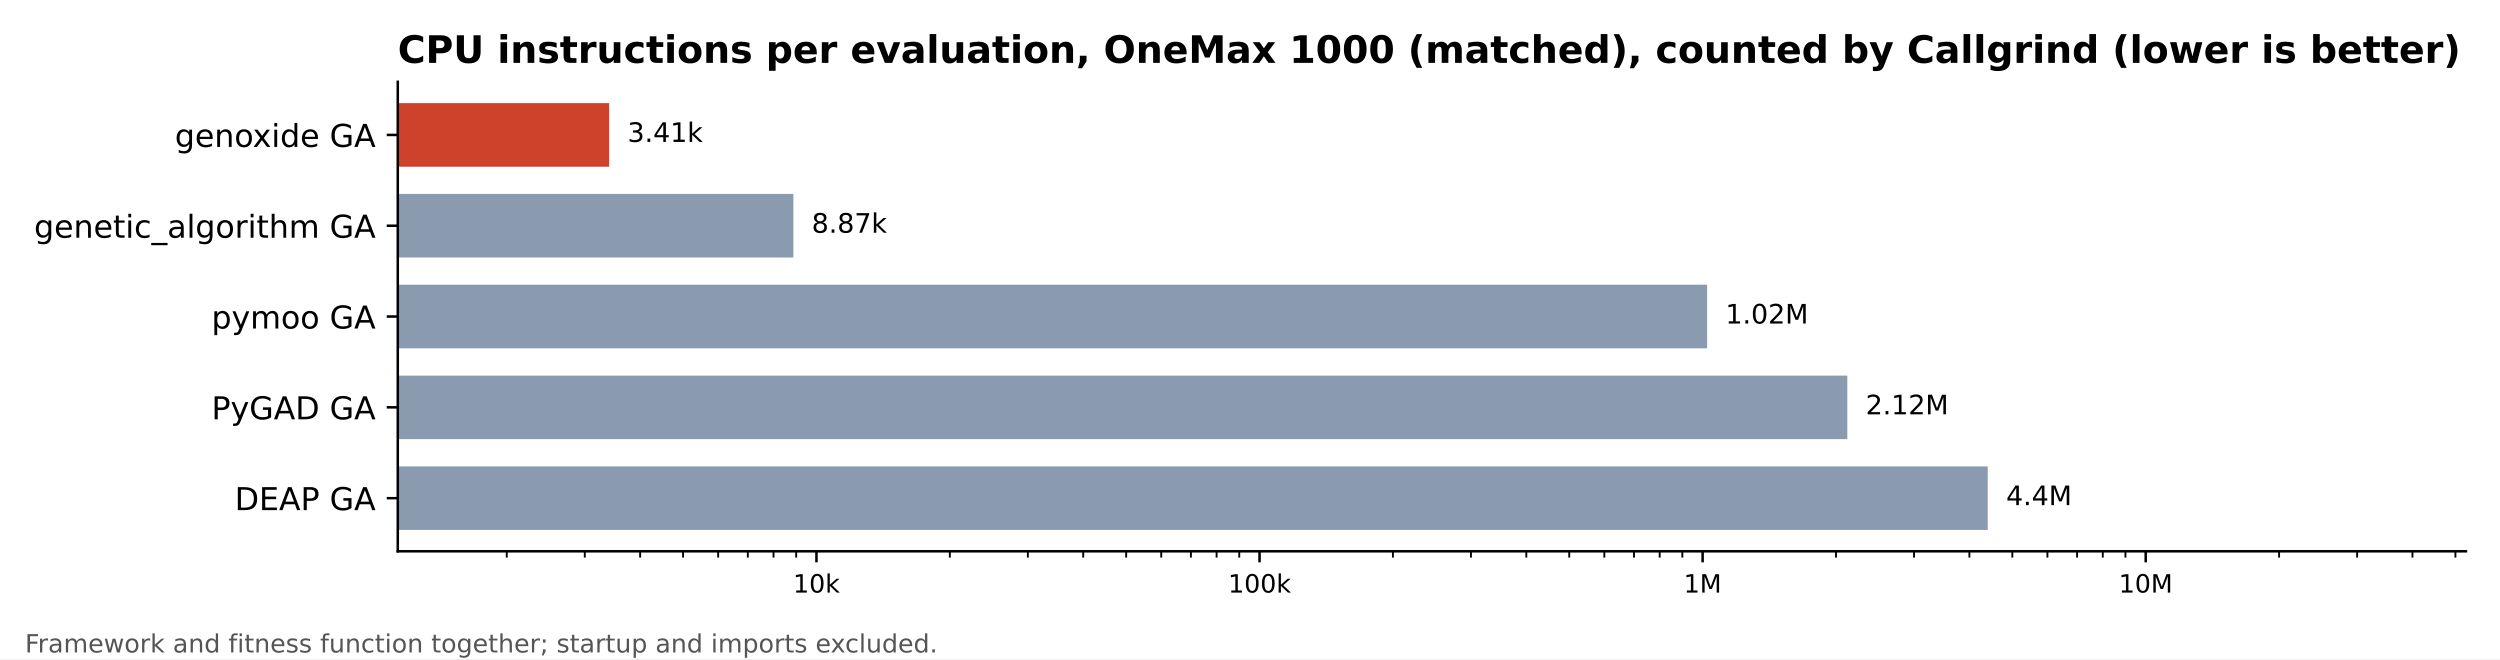
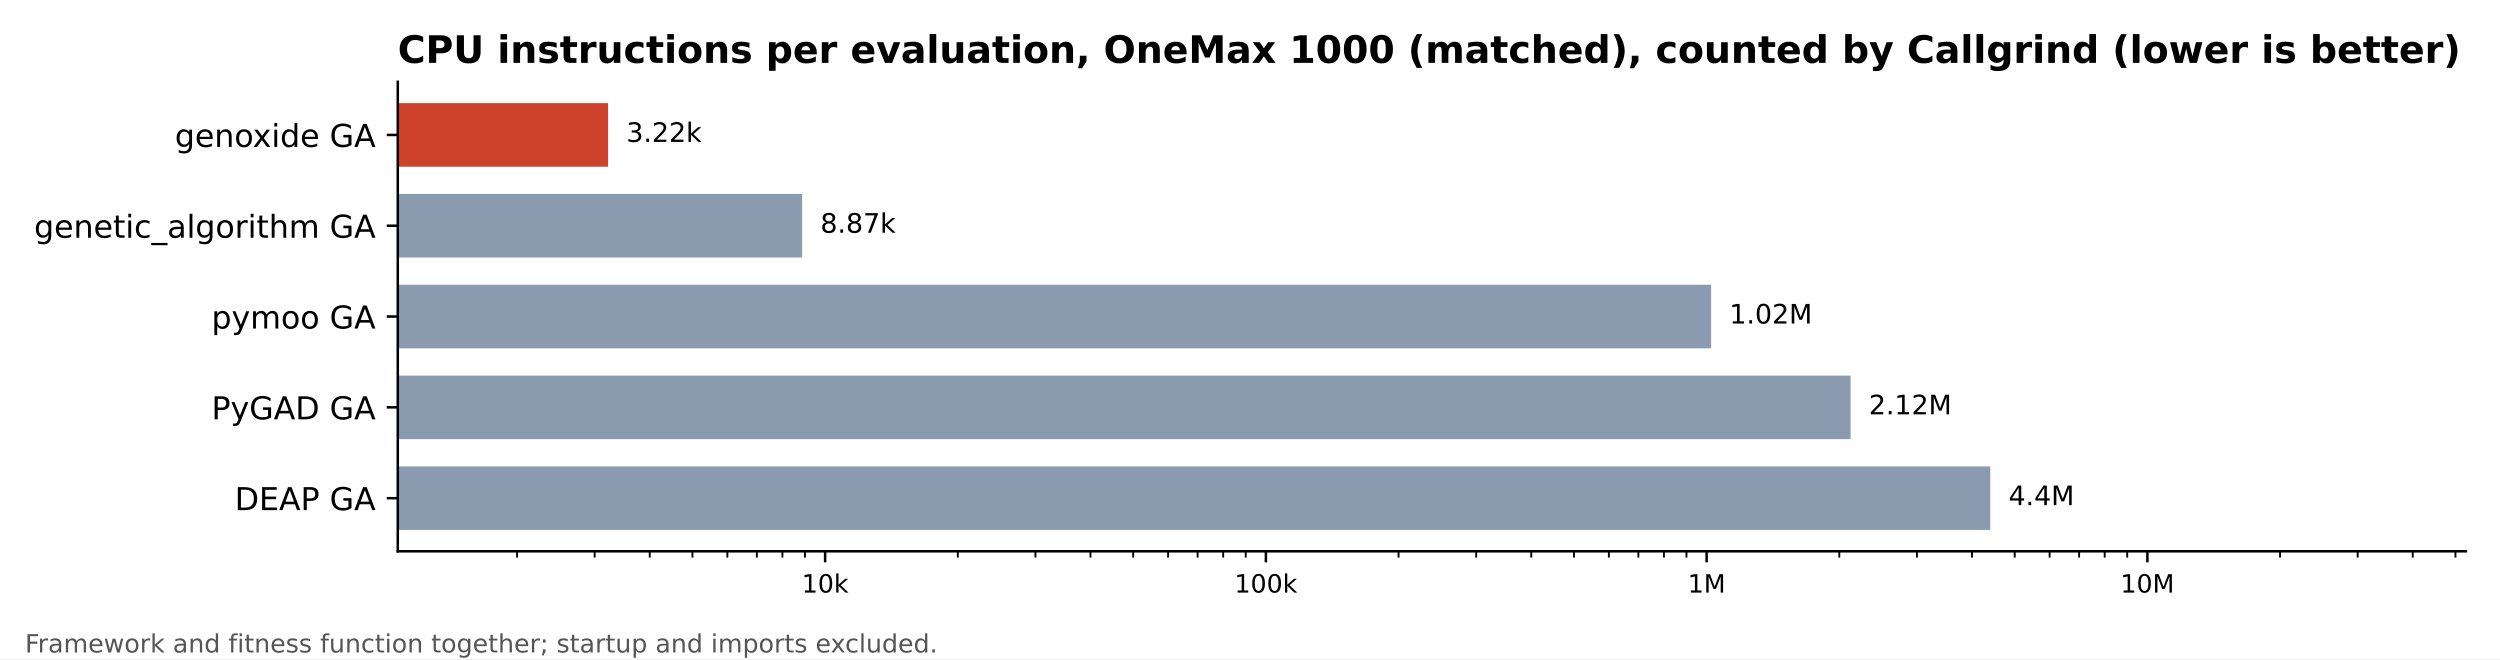
<svg xmlns="http://www.w3.org/2000/svg" xmlns:xlink="http://www.w3.org/1999/xlink" width="792pt" height="208.8pt" viewBox="0 0 792 208.8" version="1.1">
  <defs>
    <style type="text/css">*{stroke-linejoin: round; stroke-linecap: butt}</style>
  </defs>
  <g id="figure_1">
    <g id="patch_1">
      <path d="M 0 208.8  L 792 208.8  L 792 0  L 0 0  z " style="fill: #ffffff" />
    </g>
    <g id="axes_1">
      <g id="patch_2">
        <path d="M 126.017 174.647  L 781.2 174.647  L 781.2 25.918  L 126.017 25.918  z " style="fill: #ffffff" />
      </g>
      <g id="patch_3">
-         <path d="M -140671.768 52.816  L 192.99 52.816  L 192.99 32.679  L -140671.768 32.679  z " clip-path="url(#p3f7a46a79e)" style="fill: #ce422b" />
+         <path d="M -139927.811 52.816  L 192.638 52.816  L 192.638 32.679  L -139927.811 32.679  z " clip-path="url(#pe57b924b86)" style="fill: #ce422b" />
      </g>
      <g id="patch_4">
-         <path d="M -140671.768 81.584  L 251.336 81.584  L 251.336 61.446  L -140671.768 61.446  z " clip-path="url(#p3f7a46a79e)" style="fill: #8a9bb0" />
+         <path d="M -139927.811 81.584  L 254.123 81.584  L 254.123 61.446  L -139927.811 61.446  z " clip-path="url(#pe57b924b86)" style="fill: #8a9bb0" />
      </g>
      <g id="patch_5">
-         <path d="M -140671.768 110.351  L 540.818 110.351  L 540.818 90.214  L -140671.768 90.214  z " clip-path="url(#p3f7a46a79e)" style="fill: #8a9bb0" />
+         <path d="M -139927.811 110.351  L 542.082 110.351  L 542.082 90.214  L -139927.811 90.214  z " clip-path="url(#pe57b924b86)" style="fill: #8a9bb0" />
      </g>
      <g id="patch_6">
-         <path d="M -140671.768 139.119  L 585.233 139.119  L 585.233 118.982  L -140671.768 118.982  z " clip-path="url(#p3f7a46a79e)" style="fill: #8a9bb0" />
+         <path d="M -139927.811 139.119  L 586.264 139.119  L 586.264 118.982  L -139927.811 118.982  z " clip-path="url(#pe57b924b86)" style="fill: #8a9bb0" />
      </g>
      <g id="patch_7">
-         <path d="M -140671.768 167.887  L 629.716 167.887  L 629.716 147.75  L -140671.768 147.75  z " clip-path="url(#p3f7a46a79e)" style="fill: #8a9bb0" />
+         <path d="M -139927.811 167.887  L 630.513 167.887  L 630.513 147.75  L -139927.811 147.75  z " clip-path="url(#pe57b924b86)" style="fill: #8a9bb0" />
      </g>
      <g id="matplotlib.axis_1">
        <g id="xtick_1">
          <g id="line2d_1">
            <defs>
              <path id="m7258996fe1" d="M 0 0  L 0 3.5  " style="stroke: #000000; stroke-width: 0.8" />
            </defs>
            <g>
-               <use xlink:href="#m7258996fe1" x="258.653" y="174.647" style="stroke: #000000; stroke-width: 0.8" />
+               <use xlink:href="#m7258996fe1" x="261.401" y="174.647" style="stroke: #000000; stroke-width: 0.8" />
            </g>
          </g>
          <g id="text_1">
-             <text style="font-size: 8px; font-family: 'DejaVu Sans', 'Bitstream Vera Sans', 'Computer Modern Sans Serif', 'Lucida Grande', 'Verdana', 'Geneva', 'Lucid', 'Arial', 'Helvetica', 'Avant Garde', sans-serif; text-anchor: middle" x="258.653" y="187.726" transform="rotate(-0 258.6531 187.7261)">10k</text>
+             <text style="font-size: 8px; font-family: 'DejaVu Sans', 'Bitstream Vera Sans', 'Computer Modern Sans Serif', 'Lucida Grande', 'Verdana', 'Geneva', 'Lucid', 'Arial', 'Helvetica', 'Avant Garde', sans-serif; text-anchor: middle" x="261.401" y="187.726" transform="rotate(-0 261.4014 187.7261)">10k</text>
          </g>
        </g>
        <g id="xtick_2">
          <g id="line2d_2">
            <g>
-               <use xlink:href="#m7258996fe1" x="399.022" y="174.647" style="stroke: #000000; stroke-width: 0.8" />
+               <use xlink:href="#m7258996fe1" x="401.032" y="174.647" style="stroke: #000000; stroke-width: 0.8" />
            </g>
          </g>
          <g id="text_2">
-             <text style="font-size: 8px; font-family: 'DejaVu Sans', 'Bitstream Vera Sans', 'Computer Modern Sans Serif', 'Lucida Grande', 'Verdana', 'Geneva', 'Lucid', 'Arial', 'Helvetica', 'Avant Garde', sans-serif; text-anchor: middle" x="399.022" y="187.726" transform="rotate(-0 399.022 187.7261)">100k</text>
+             <text style="font-size: 8px; font-family: 'DejaVu Sans', 'Bitstream Vera Sans', 'Computer Modern Sans Serif', 'Lucida Grande', 'Verdana', 'Geneva', 'Lucid', 'Arial', 'Helvetica', 'Avant Garde', sans-serif; text-anchor: middle" x="401.032" y="187.726" transform="rotate(-0 401.032 187.7261)">100k</text>
          </g>
        </g>
        <g id="xtick_3">
          <g id="line2d_3">
            <g>
-               <use xlink:href="#m7258996fe1" x="539.391" y="174.647" style="stroke: #000000; stroke-width: 0.8" />
+               <use xlink:href="#m7258996fe1" x="540.663" y="174.647" style="stroke: #000000; stroke-width: 0.8" />
            </g>
          </g>
          <g id="text_3">
-             <text style="font-size: 8px; font-family: 'DejaVu Sans', 'Bitstream Vera Sans', 'Computer Modern Sans Serif', 'Lucida Grande', 'Verdana', 'Geneva', 'Lucid', 'Arial', 'Helvetica', 'Avant Garde', sans-serif; text-anchor: middle" x="539.391" y="187.726" transform="rotate(-0 539.391 187.7255)">1M</text>
+             <text style="font-size: 8px; font-family: 'DejaVu Sans', 'Bitstream Vera Sans', 'Computer Modern Sans Serif', 'Lucida Grande', 'Verdana', 'Geneva', 'Lucid', 'Arial', 'Helvetica', 'Avant Garde', sans-serif; text-anchor: middle" x="540.663" y="187.726" transform="rotate(-0 540.6627 187.7255)">1M</text>
          </g>
        </g>
        <g id="xtick_4">
          <g id="line2d_4">
            <g>
-               <use xlink:href="#m7258996fe1" x="679.76" y="174.647" style="stroke: #000000; stroke-width: 0.8" />
+               <use xlink:href="#m7258996fe1" x="680.293" y="174.647" style="stroke: #000000; stroke-width: 0.8" />
            </g>
          </g>
          <g id="text_4">
-             <text style="font-size: 8px; font-family: 'DejaVu Sans', 'Bitstream Vera Sans', 'Computer Modern Sans Serif', 'Lucida Grande', 'Verdana', 'Geneva', 'Lucid', 'Arial', 'Helvetica', 'Avant Garde', sans-serif; text-anchor: middle" x="679.76" y="187.726" transform="rotate(-0 679.7599 187.7255)">10M</text>
+             <text style="font-size: 8px; font-family: 'DejaVu Sans', 'Bitstream Vera Sans', 'Computer Modern Sans Serif', 'Lucida Grande', 'Verdana', 'Geneva', 'Lucid', 'Arial', 'Helvetica', 'Avant Garde', sans-serif; text-anchor: middle" x="680.293" y="187.726" transform="rotate(-0 680.2934 187.7255)">10M</text>
          </g>
        </g>
        <g id="xtick_5">
          <g id="line2d_5">
            <defs>
              <path id="md682a21eee" d="M 0 0  L 0 2  " style="stroke: #000000; stroke-width: 0.6" />
            </defs>
            <g>
-               <use xlink:href="#md682a21eee" x="160.539" y="174.647" style="stroke: #000000; stroke-width: 0.6" />
+               <use xlink:href="#md682a21eee" x="163.804" y="174.647" style="stroke: #000000; stroke-width: 0.6" />
            </g>
          </g>
        </g>
        <g id="xtick_6">
          <g id="line2d_6">
            <g>
-               <use xlink:href="#md682a21eee" x="185.257" y="174.647" style="stroke: #000000; stroke-width: 0.6" />
+               <use xlink:href="#md682a21eee" x="188.391" y="174.647" style="stroke: #000000; stroke-width: 0.6" />
            </g>
          </g>
        </g>
        <g id="xtick_7">
          <g id="line2d_7">
            <g>
-               <use xlink:href="#md682a21eee" x="202.795" y="174.647" style="stroke: #000000; stroke-width: 0.6" />
+               <use xlink:href="#md682a21eee" x="205.837" y="174.647" style="stroke: #000000; stroke-width: 0.6" />
            </g>
          </g>
        </g>
        <g id="xtick_8">
          <g id="line2d_8">
            <g>
-               <use xlink:href="#md682a21eee" x="216.398" y="174.647" style="stroke: #000000; stroke-width: 0.6" />
+               <use xlink:href="#md682a21eee" x="219.368" y="174.647" style="stroke: #000000; stroke-width: 0.6" />
            </g>
          </g>
        </g>
        <g id="xtick_9">
          <g id="line2d_9">
            <g>
-               <use xlink:href="#md682a21eee" x="227.512" y="174.647" style="stroke: #000000; stroke-width: 0.6" />
+               <use xlink:href="#md682a21eee" x="230.424" y="174.647" style="stroke: #000000; stroke-width: 0.6" />
            </g>
          </g>
        </g>
        <g id="xtick_10">
          <g id="line2d_10">
            <g>
-               <use xlink:href="#md682a21eee" x="236.91" y="174.647" style="stroke: #000000; stroke-width: 0.6" />
+               <use xlink:href="#md682a21eee" x="239.772" y="174.647" style="stroke: #000000; stroke-width: 0.6" />
            </g>
          </g>
        </g>
        <g id="xtick_11">
          <g id="line2d_11">
            <g>
-               <use xlink:href="#md682a21eee" x="245.05" y="174.647" style="stroke: #000000; stroke-width: 0.6" />
+               <use xlink:href="#md682a21eee" x="247.87" y="174.647" style="stroke: #000000; stroke-width: 0.6" />
            </g>
          </g>
        </g>
        <g id="xtick_12">
          <g id="line2d_12">
            <g>
-               <use xlink:href="#md682a21eee" x="252.23" y="174.647" style="stroke: #000000; stroke-width: 0.6" />
+               <use xlink:href="#md682a21eee" x="255.012" y="174.647" style="stroke: #000000; stroke-width: 0.6" />
            </g>
          </g>
        </g>
        <g id="xtick_13">
          <g id="line2d_13">
            <g>
-               <use xlink:href="#md682a21eee" x="300.908" y="174.647" style="stroke: #000000; stroke-width: 0.6" />
+               <use xlink:href="#md682a21eee" x="303.434" y="174.647" style="stroke: #000000; stroke-width: 0.6" />
            </g>
          </g>
        </g>
        <g id="xtick_14">
          <g id="line2d_14">
            <g>
-               <use xlink:href="#md682a21eee" x="325.626" y="174.647" style="stroke: #000000; stroke-width: 0.6" />
+               <use xlink:href="#md682a21eee" x="328.022" y="174.647" style="stroke: #000000; stroke-width: 0.6" />
            </g>
          </g>
        </g>
        <g id="xtick_15">
          <g id="line2d_15">
            <g>
-               <use xlink:href="#md682a21eee" x="343.164" y="174.647" style="stroke: #000000; stroke-width: 0.6" />
+               <use xlink:href="#md682a21eee" x="345.467" y="174.647" style="stroke: #000000; stroke-width: 0.6" />
            </g>
          </g>
        </g>
        <g id="xtick_16">
          <g id="line2d_16">
            <g>
-               <use xlink:href="#md682a21eee" x="356.767" y="174.647" style="stroke: #000000; stroke-width: 0.6" />
+               <use xlink:href="#md682a21eee" x="358.999" y="174.647" style="stroke: #000000; stroke-width: 0.6" />
            </g>
          </g>
        </g>
        <g id="xtick_17">
          <g id="line2d_17">
            <g>
-               <use xlink:href="#md682a21eee" x="367.881" y="174.647" style="stroke: #000000; stroke-width: 0.6" />
+               <use xlink:href="#md682a21eee" x="370.055" y="174.647" style="stroke: #000000; stroke-width: 0.6" />
            </g>
          </g>
        </g>
        <g id="xtick_18">
          <g id="line2d_18">
            <g>
-               <use xlink:href="#md682a21eee" x="377.279" y="174.647" style="stroke: #000000; stroke-width: 0.6" />
+               <use xlink:href="#md682a21eee" x="379.403" y="174.647" style="stroke: #000000; stroke-width: 0.6" />
            </g>
          </g>
        </g>
        <g id="xtick_19">
          <g id="line2d_19">
            <g>
-               <use xlink:href="#md682a21eee" x="385.419" y="174.647" style="stroke: #000000; stroke-width: 0.6" />
+               <use xlink:href="#md682a21eee" x="387.5" y="174.647" style="stroke: #000000; stroke-width: 0.6" />
            </g>
          </g>
        </g>
        <g id="xtick_20">
          <g id="line2d_20">
            <g>
-               <use xlink:href="#md682a21eee" x="392.599" y="174.647" style="stroke: #000000; stroke-width: 0.6" />
+               <use xlink:href="#md682a21eee" x="394.643" y="174.647" style="stroke: #000000; stroke-width: 0.6" />
            </g>
          </g>
        </g>
        <g id="xtick_21">
          <g id="line2d_21">
            <g>
-               <use xlink:href="#md682a21eee" x="441.277" y="174.647" style="stroke: #000000; stroke-width: 0.6" />
+               <use xlink:href="#md682a21eee" x="443.065" y="174.647" style="stroke: #000000; stroke-width: 0.6" />
            </g>
          </g>
        </g>
        <g id="xtick_22">
          <g id="line2d_22">
            <g>
-               <use xlink:href="#md682a21eee" x="465.995" y="174.647" style="stroke: #000000; stroke-width: 0.6" />
+               <use xlink:href="#md682a21eee" x="467.653" y="174.647" style="stroke: #000000; stroke-width: 0.6" />
            </g>
          </g>
        </g>
        <g id="xtick_23">
          <g id="line2d_23">
            <g>
-               <use xlink:href="#md682a21eee" x="483.533" y="174.647" style="stroke: #000000; stroke-width: 0.6" />
+               <use xlink:href="#md682a21eee" x="485.098" y="174.647" style="stroke: #000000; stroke-width: 0.6" />
            </g>
          </g>
        </g>
        <g id="xtick_24">
          <g id="line2d_24">
            <g>
-               <use xlink:href="#md682a21eee" x="497.136" y="174.647" style="stroke: #000000; stroke-width: 0.6" />
+               <use xlink:href="#md682a21eee" x="498.63" y="174.647" style="stroke: #000000; stroke-width: 0.6" />
            </g>
          </g>
        </g>
        <g id="xtick_25">
          <g id="line2d_25">
            <g>
-               <use xlink:href="#md682a21eee" x="508.25" y="174.647" style="stroke: #000000; stroke-width: 0.6" />
+               <use xlink:href="#md682a21eee" x="509.686" y="174.647" style="stroke: #000000; stroke-width: 0.6" />
            </g>
          </g>
        </g>
        <g id="xtick_26">
          <g id="line2d_26">
            <g>
-               <use xlink:href="#md682a21eee" x="517.648" y="174.647" style="stroke: #000000; stroke-width: 0.6" />
+               <use xlink:href="#md682a21eee" x="519.034" y="174.647" style="stroke: #000000; stroke-width: 0.6" />
            </g>
          </g>
        </g>
        <g id="xtick_27">
          <g id="line2d_27">
            <g>
-               <use xlink:href="#md682a21eee" x="525.788" y="174.647" style="stroke: #000000; stroke-width: 0.6" />
+               <use xlink:href="#md682a21eee" x="527.131" y="174.647" style="stroke: #000000; stroke-width: 0.6" />
            </g>
          </g>
        </g>
        <g id="xtick_28">
          <g id="line2d_28">
            <g>
-               <use xlink:href="#md682a21eee" x="532.968" y="174.647" style="stroke: #000000; stroke-width: 0.6" />
+               <use xlink:href="#md682a21eee" x="534.274" y="174.647" style="stroke: #000000; stroke-width: 0.6" />
            </g>
          </g>
        </g>
        <g id="xtick_29">
          <g id="line2d_29">
            <g>
-               <use xlink:href="#md682a21eee" x="581.646" y="174.647" style="stroke: #000000; stroke-width: 0.6" />
+               <use xlink:href="#md682a21eee" x="582.696" y="174.647" style="stroke: #000000; stroke-width: 0.6" />
            </g>
          </g>
        </g>
        <g id="xtick_30">
          <g id="line2d_30">
            <g>
-               <use xlink:href="#md682a21eee" x="606.364" y="174.647" style="stroke: #000000; stroke-width: 0.6" />
+               <use xlink:href="#md682a21eee" x="607.284" y="174.647" style="stroke: #000000; stroke-width: 0.6" />
            </g>
          </g>
        </g>
        <g id="xtick_31">
          <g id="line2d_31">
            <g>
-               <use xlink:href="#md682a21eee" x="623.901" y="174.647" style="stroke: #000000; stroke-width: 0.6" />
+               <use xlink:href="#md682a21eee" x="624.729" y="174.647" style="stroke: #000000; stroke-width: 0.6" />
            </g>
          </g>
        </g>
        <g id="xtick_32">
          <g id="line2d_32">
            <g>
-               <use xlink:href="#md682a21eee" x="637.505" y="174.647" style="stroke: #000000; stroke-width: 0.6" />
+               <use xlink:href="#md682a21eee" x="638.26" y="174.647" style="stroke: #000000; stroke-width: 0.6" />
            </g>
          </g>
        </g>
        <g id="xtick_33">
          <g id="line2d_33">
            <g>
-               <use xlink:href="#md682a21eee" x="648.619" y="174.647" style="stroke: #000000; stroke-width: 0.6" />
+               <use xlink:href="#md682a21eee" x="649.317" y="174.647" style="stroke: #000000; stroke-width: 0.6" />
            </g>
          </g>
        </g>
        <g id="xtick_34">
          <g id="line2d_34">
            <g>
-               <use xlink:href="#md682a21eee" x="658.016" y="174.647" style="stroke: #000000; stroke-width: 0.6" />
+               <use xlink:href="#md682a21eee" x="658.664" y="174.647" style="stroke: #000000; stroke-width: 0.6" />
            </g>
          </g>
        </g>
        <g id="xtick_35">
          <g id="line2d_35">
            <g>
-               <use xlink:href="#md682a21eee" x="666.157" y="174.647" style="stroke: #000000; stroke-width: 0.6" />
+               <use xlink:href="#md682a21eee" x="666.762" y="174.647" style="stroke: #000000; stroke-width: 0.6" />
            </g>
          </g>
        </g>
        <g id="xtick_36">
          <g id="line2d_36">
            <g>
-               <use xlink:href="#md682a21eee" x="673.337" y="174.647" style="stroke: #000000; stroke-width: 0.6" />
+               <use xlink:href="#md682a21eee" x="673.904" y="174.647" style="stroke: #000000; stroke-width: 0.6" />
            </g>
          </g>
        </g>
        <g id="xtick_37">
          <g id="line2d_37">
            <g>
-               <use xlink:href="#md682a21eee" x="722.015" y="174.647" style="stroke: #000000; stroke-width: 0.6" />
+               <use xlink:href="#md682a21eee" x="722.326" y="174.647" style="stroke: #000000; stroke-width: 0.6" />
            </g>
          </g>
        </g>
        <g id="xtick_38">
          <g id="line2d_38">
            <g>
-               <use xlink:href="#md682a21eee" x="746.733" y="174.647" style="stroke: #000000; stroke-width: 0.6" />
+               <use xlink:href="#md682a21eee" x="746.914" y="174.647" style="stroke: #000000; stroke-width: 0.6" />
            </g>
          </g>
        </g>
        <g id="xtick_39">
          <g id="line2d_39">
            <g>
-               <use xlink:href="#md682a21eee" x="764.27" y="174.647" style="stroke: #000000; stroke-width: 0.6" />
+               <use xlink:href="#md682a21eee" x="764.359" y="174.647" style="stroke: #000000; stroke-width: 0.6" />
            </g>
          </g>
        </g>
        <g id="xtick_40">
          <g id="line2d_40">
            <g>
-               <use xlink:href="#md682a21eee" x="777.874" y="174.647" style="stroke: #000000; stroke-width: 0.6" />
+               <use xlink:href="#md682a21eee" x="777.891" y="174.647" style="stroke: #000000; stroke-width: 0.6" />
            </g>
          </g>
        </g>
      </g>
      <g id="matplotlib.axis_2">
        <g id="ytick_1">
          <g id="line2d_41">
            <defs>
              <path id="m64b2123e40" d="M 0 0  L -3.5 0  " style="stroke: #000000; stroke-width: 0.8" />
            </defs>
            <g>
              <use xlink:href="#m64b2123e40" x="126.017" y="42.747" style="stroke: #000000; stroke-width: 0.8" />
            </g>
          </g>
          <g id="text_5">
            <text style="font-size: 10px; font-family: 'DejaVu Sans', 'Bitstream Vera Sans', 'Computer Modern Sans Serif', 'Lucida Grande', 'Verdana', 'Geneva', 'Lucid', 'Arial', 'Helvetica', 'Avant Garde', sans-serif; text-anchor: end" x="119.017" y="46.546" transform="rotate(-0 119.0172 46.54648)">genoxide GA</text>
          </g>
        </g>
        <g id="ytick_2">
          <g id="line2d_42">
            <g>
              <use xlink:href="#m64b2123e40" x="126.017" y="71.515" style="stroke: #000000; stroke-width: 0.8" />
            </g>
          </g>
          <g id="text_6">
            <text style="font-size: 10px; font-family: 'DejaVu Sans', 'Bitstream Vera Sans', 'Computer Modern Sans Serif', 'Lucida Grande', 'Verdana', 'Geneva', 'Lucid', 'Arial', 'Helvetica', 'Avant Garde', sans-serif; text-anchor: end" x="119.017" y="75.314" transform="rotate(-0 119.0172 75.31422)">genetic_algorithm GA</text>
          </g>
        </g>
        <g id="ytick_3">
          <g id="line2d_43">
            <g>
              <use xlink:href="#m64b2123e40" x="126.017" y="100.283" style="stroke: #000000; stroke-width: 0.8" />
            </g>
          </g>
          <g id="text_7">
            <text style="font-size: 10px; font-family: 'DejaVu Sans', 'Bitstream Vera Sans', 'Computer Modern Sans Serif', 'Lucida Grande', 'Verdana', 'Geneva', 'Lucid', 'Arial', 'Helvetica', 'Avant Garde', sans-serif; text-anchor: end" x="119.017" y="104.082" transform="rotate(-0 119.0172 104.0816)">pymoo GA</text>
          </g>
        </g>
        <g id="ytick_4">
          <g id="line2d_44">
            <g>
              <use xlink:href="#m64b2123e40" x="126.017" y="129.05" style="stroke: #000000; stroke-width: 0.8" />
            </g>
          </g>
          <g id="text_8">
            <text style="font-size: 10px; font-family: 'DejaVu Sans', 'Bitstream Vera Sans', 'Computer Modern Sans Serif', 'Lucida Grande', 'Verdana', 'Geneva', 'Lucid', 'Arial', 'Helvetica', 'Avant Garde', sans-serif; text-anchor: end" x="119.017" y="132.849" transform="rotate(-0 119.0172 132.8493)">PyGAD GA</text>
          </g>
        </g>
        <g id="ytick_5">
          <g id="line2d_45">
            <g>
              <use xlink:href="#m64b2123e40" x="126.017" y="157.818" style="stroke: #000000; stroke-width: 0.8" />
            </g>
          </g>
          <g id="text_9">
            <text style="font-size: 10px; font-family: 'DejaVu Sans', 'Bitstream Vera Sans', 'Computer Modern Sans Serif', 'Lucida Grande', 'Verdana', 'Geneva', 'Lucid', 'Arial', 'Helvetica', 'Avant Garde', sans-serif; text-anchor: end" x="119.017" y="161.617" transform="rotate(-0 119.0172 161.6171)">DEAP GA</text>
          </g>
        </g>
      </g>
      <g id="patch_8">
        <path d="M 126.017 174.647  L 126.017 25.918  " style="fill: none; stroke: #000000; stroke-width: 0.8; stroke-linejoin: miter; stroke-linecap: square" />
      </g>
      <g id="patch_9">
        <path d="M 126.017 174.647  L 781.2 174.647  " style="fill: none; stroke: #000000; stroke-width: 0.8; stroke-linejoin: miter; stroke-linecap: square" />
      </g>
      <g id="text_10">
-         <text style="font-size: 8.5px; font-family: 'DejaVu Sans', 'Bitstream Vera Sans', 'Computer Modern Sans Serif', 'Lucida Grande', 'Verdana', 'Geneva', 'Lucid', 'Arial', 'Helvetica', 'Avant Garde', sans-serif; text-anchor: start" x="198.8" y="44.956" transform="rotate(-0 198.8004 44.9556)">3.41k</text>
+         <text style="font-size: 8.5px; font-family: 'DejaVu Sans', 'Bitstream Vera Sans', 'Computer Modern Sans Serif', 'Lucida Grande', 'Verdana', 'Geneva', 'Lucid', 'Arial', 'Helvetica', 'Avant Garde', sans-serif; text-anchor: start" x="198.418" y="44.956" transform="rotate(-0 198.4176 44.9556)">3.22k</text>
      </g>
      <g id="text_11">
-         <text style="font-size: 8.5px; font-family: 'DejaVu Sans', 'Bitstream Vera Sans', 'Computer Modern Sans Serif', 'Lucida Grande', 'Verdana', 'Geneva', 'Lucid', 'Arial', 'Helvetica', 'Avant Garde', sans-serif; text-anchor: start" x="257.146" y="73.723" transform="rotate(-0 257.1464 73.72334)">8.87k</text>
+         <text style="font-size: 8.5px; font-family: 'DejaVu Sans', 'Bitstream Vera Sans', 'Computer Modern Sans Serif', 'Lucida Grande', 'Verdana', 'Geneva', 'Lucid', 'Arial', 'Helvetica', 'Avant Garde', sans-serif; text-anchor: start" x="259.903" y="73.723" transform="rotate(-0 259.9026 73.72334)">8.87k</text>
      </g>
      <g id="text_12">
-         <text style="font-size: 8.5px; font-family: 'DejaVu Sans', 'Bitstream Vera Sans', 'Computer Modern Sans Serif', 'Lucida Grande', 'Verdana', 'Geneva', 'Lucid', 'Arial', 'Helvetica', 'Avant Garde', sans-serif; text-anchor: start" x="546.628" y="102.491" transform="rotate(-0 546.6279 102.4908)">1.02M</text>
+         <text style="font-size: 8.5px; font-family: 'DejaVu Sans', 'Bitstream Vera Sans', 'Computer Modern Sans Serif', 'Lucida Grande', 'Verdana', 'Geneva', 'Lucid', 'Arial', 'Helvetica', 'Avant Garde', sans-serif; text-anchor: start" x="547.862" y="102.491" transform="rotate(-0 547.8616 102.4908)">1.02M</text>
      </g>
      <g id="text_13">
-         <text style="font-size: 8.5px; font-family: 'DejaVu Sans', 'Bitstream Vera Sans', 'Computer Modern Sans Serif', 'Lucida Grande', 'Verdana', 'Geneva', 'Lucid', 'Arial', 'Helvetica', 'Avant Garde', sans-serif; text-anchor: start" x="591.043" y="131.259" transform="rotate(-0 591.0431 131.2585)">2.12M</text>
+         <text style="font-size: 8.5px; font-family: 'DejaVu Sans', 'Bitstream Vera Sans', 'Computer Modern Sans Serif', 'Lucida Grande', 'Verdana', 'Geneva', 'Lucid', 'Arial', 'Helvetica', 'Avant Garde', sans-serif; text-anchor: start" x="592.043" y="131.259" transform="rotate(-0 592.0432 131.2585)">2.12M</text>
      </g>
      <g id="text_14">
-         <text style="font-size: 8.5px; font-family: 'DejaVu Sans', 'Bitstream Vera Sans', 'Computer Modern Sans Serif', 'Lucida Grande', 'Verdana', 'Geneva', 'Lucid', 'Arial', 'Helvetica', 'Avant Garde', sans-serif; text-anchor: start" x="635.527" y="160.026" transform="rotate(-0 635.5267 160.0263)">4.4M</text>
+         <text style="font-size: 8.5px; font-family: 'DejaVu Sans', 'Bitstream Vera Sans', 'Computer Modern Sans Serif', 'Lucida Grande', 'Verdana', 'Geneva', 'Lucid', 'Arial', 'Helvetica', 'Avant Garde', sans-serif; text-anchor: start" x="636.293" y="160.026" transform="rotate(-0 636.2929 160.0263)">4.4M</text>
      </g>
      <g id="text_15">
        <text style="font-weight: 700; font-size: 12px; font-family: 'DejaVu Sans', 'Bitstream Vera Sans', 'Computer Modern Sans Serif', 'Lucida Grande', 'Verdana', 'Geneva', 'Lucid', 'Arial', 'Helvetica', 'Avant Garde', sans-serif; text-anchor: start" x="126.017" y="19.918" transform="rotate(-0 126.0172 19.91812)">CPU instructions per evaluation, OneMax 1000 (matched), counted by Callgrind (lower is better)</text>
      </g>
    </g>
    <g id="text_16">
      <text style="font-size: 8px; font-family: 'DejaVu Sans', 'Bitstream Vera Sans', 'Computer Modern Sans Serif', 'Lucida Grande', 'Verdana', 'Geneva', 'Lucid', 'Arial', 'Helvetica', 'Avant Garde', sans-serif; text-anchor: start; fill: #555555" x="7.92" y="206.712" transform="rotate(-0 7.92 206.712)">Framework and fitness function together; startup and imports excluded.</text>
    </g>
  </g>
  <defs>
-     <clipPath id="p3f7a46a79e">
+     <clipPath id="pe57b924b86">
      <rect x="126.017" y="25.918" width="655.183" height="148.729" />
    </clipPath>
  </defs>
</svg>
